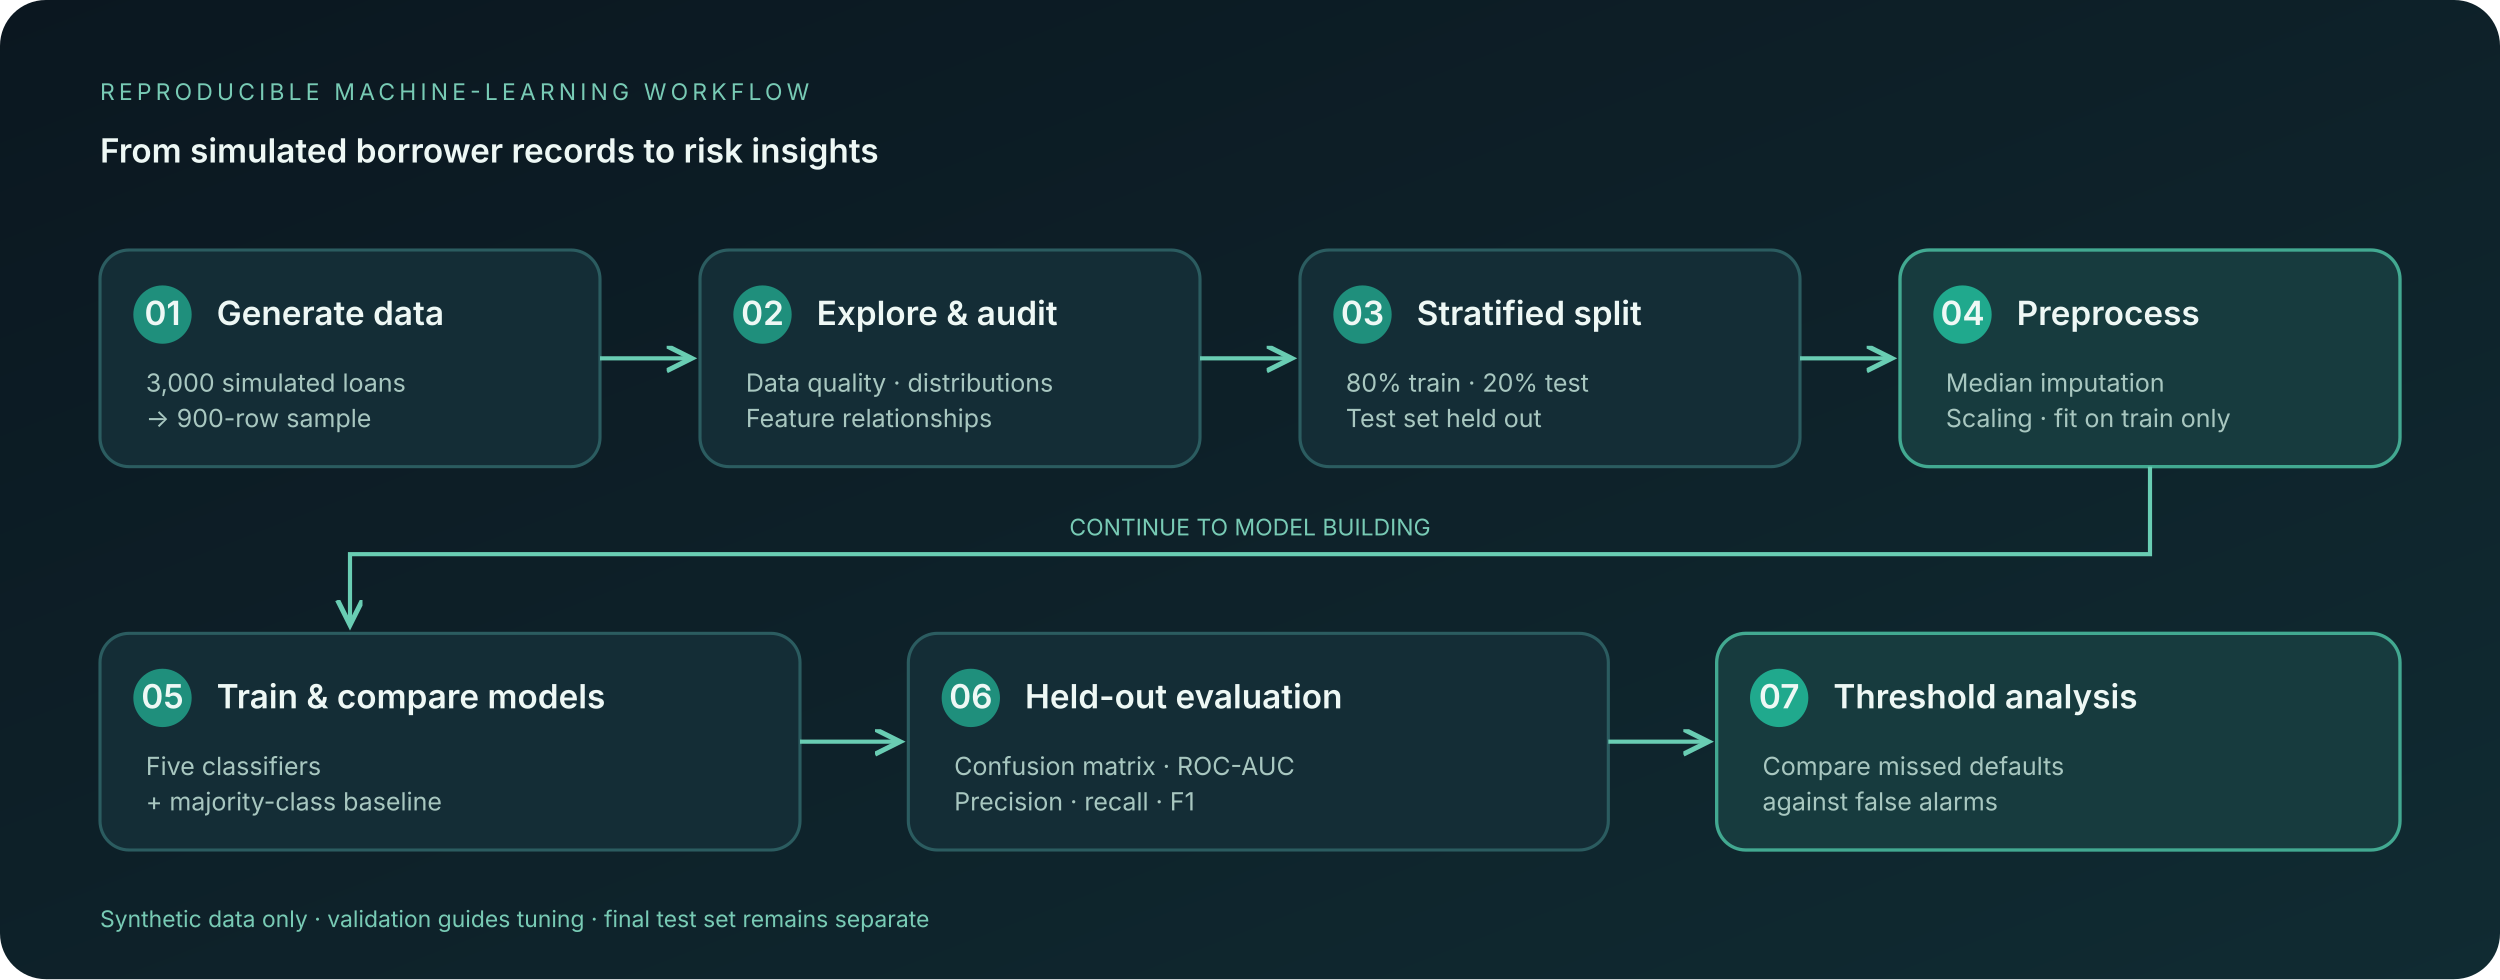
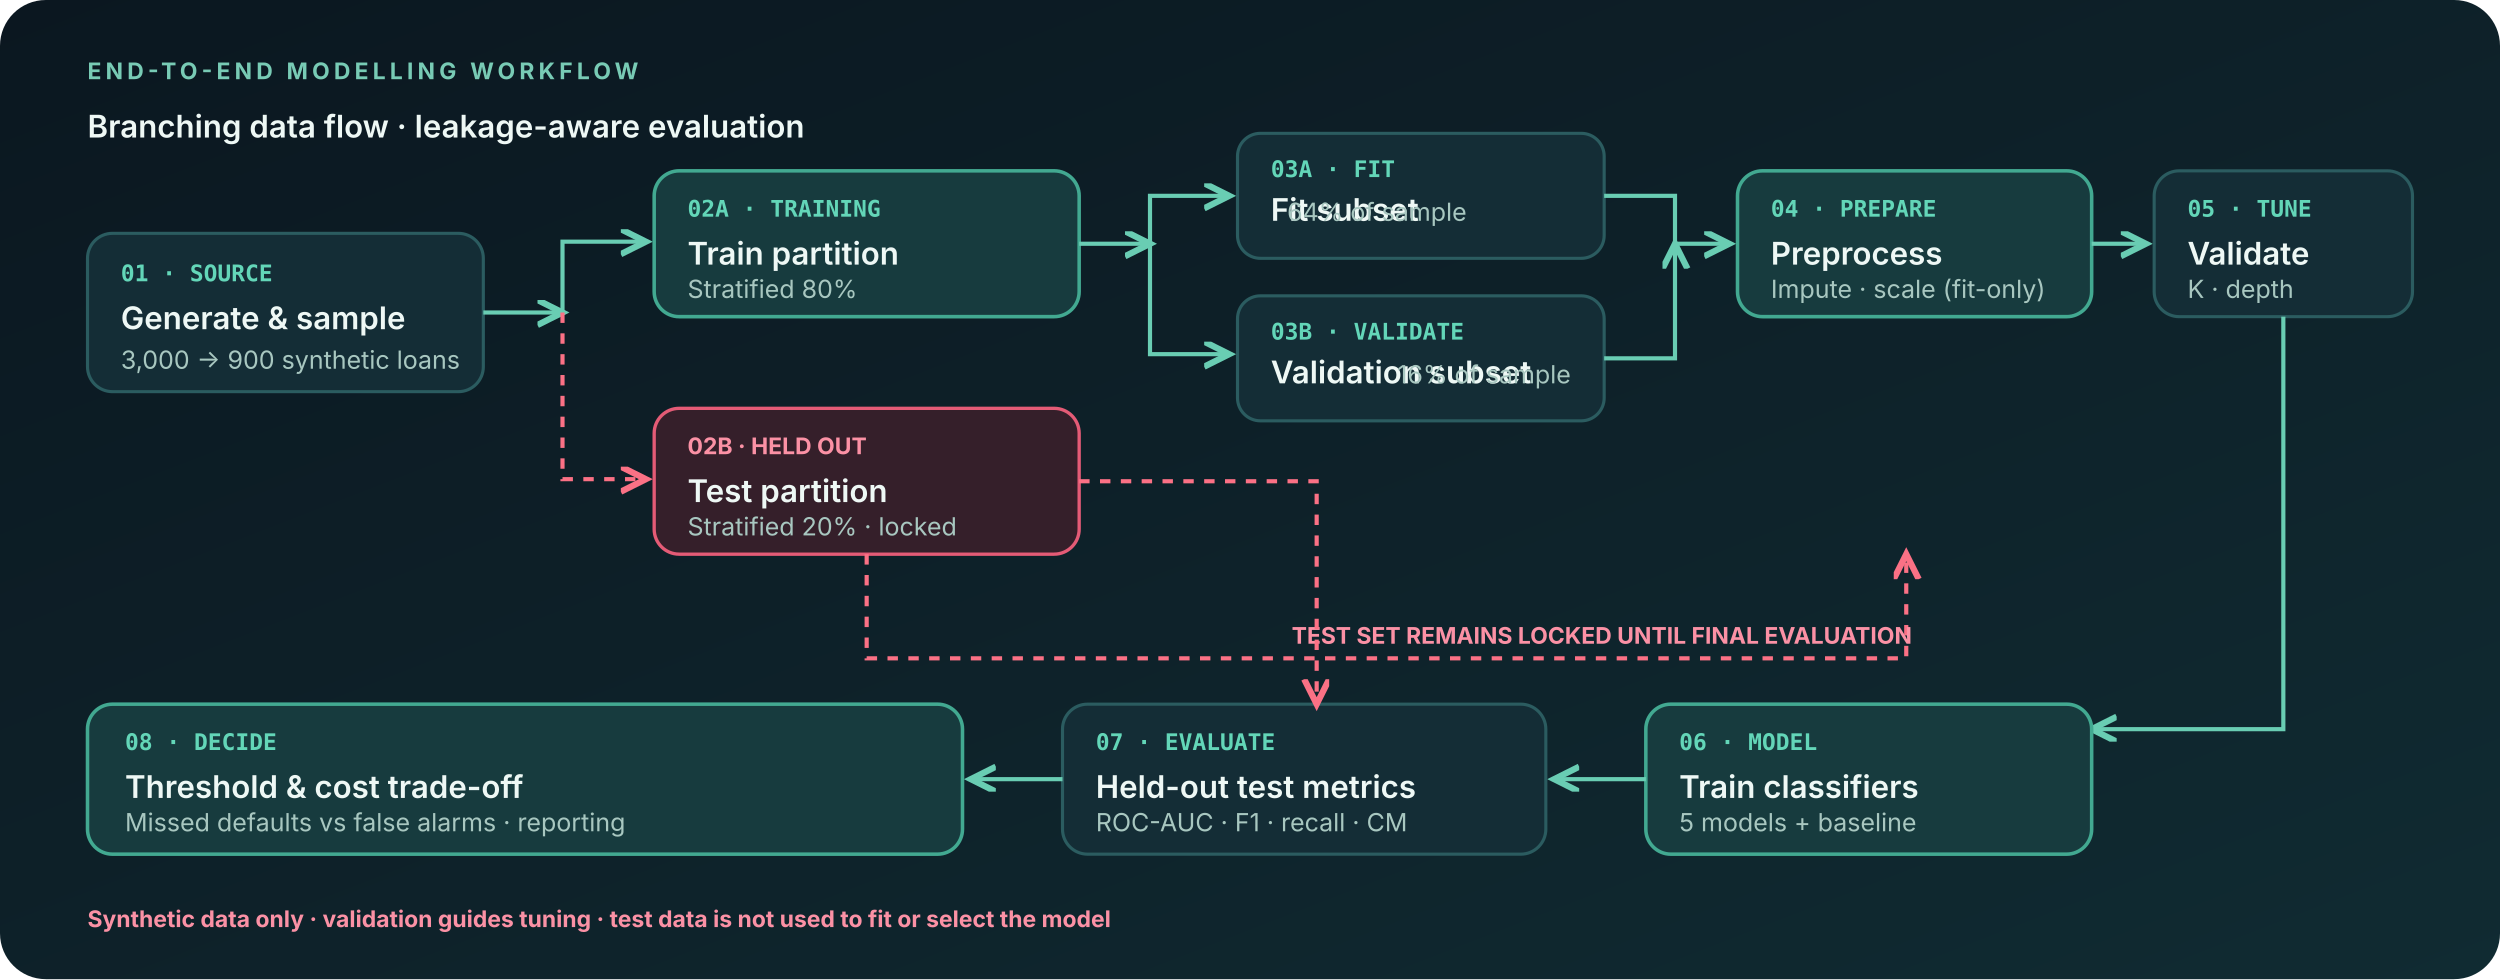
<svg xmlns="http://www.w3.org/2000/svg" width="1200" height="470" viewBox="0 0 1200 470" role="img" aria-labelledby="title desc">
  <defs>
    <linearGradient id="bg" x1="0" y1="0" x2="1" y2="1">
      <stop stop-color="#0b1720" />
      <stop offset="1" stop-color="#102b32" />
    </linearGradient>
-     <linearGradient id="accent" x1="0" y1="0" x2="1" y2="0">
-       <stop stop-color="#20b99a" />
-       <stop offset="1" stop-color="#63d6b8" />
-     </linearGradient>
-     <marker id="arrow" markerWidth="8" markerHeight="8" refX="6" refY="3" orient="auto">
-       <path d="M0 0 6 3 0 6" fill="none" stroke="#69cdb3" stroke-width="1.2" />
+     <marker id="arr" markerWidth="8" markerHeight="8" refX="6" refY="3" orient="auto">
+       <path d="M0 0 6 3 0 6" fill="none" stroke="#69cdb3" stroke-width="1.5" />
+     </marker>
+     <marker id="lockarr" markerWidth="8" markerHeight="8" refX="6" refY="3" orient="auto">
+       <path d="M0 0 6 3 0 6" fill="none" stroke="#fb7185" stroke-width="1.5" />
    </marker>
    <style>
-     .node{fill:#142d36;stroke:#2b5c60;stroke-width:1.5}.node2{fill:#173b3e;stroke:#42a991;stroke-width:1.6}.label{font:600 16px Inter,Arial,sans-serif;fill:#eef8f5}.sub{font:12px Inter,Arial,sans-serif;fill:#a8c7c0}.small{font:11px Inter,Arial,sans-serif;fill:#78cbb5}.line{stroke:#69cdb3;stroke-width:2;fill:none;marker-end:url(#arrow)}
-   </style>
+  .card{fill:#142d36;stroke:#2b5c60;stroke-width:1.5}.hi{fill:#173b3e;stroke:#42a991;stroke-width:1.7}.locked{fill:#351f2a;stroke:#e45b76;stroke-width:1.6}
+  .h{font:600 15px Inter,Arial,sans-serif;fill:#eef8f5}.s{font:12px Inter,Arial,sans-serif;fill:#a8c7c0}.n{font:700 11px ui-monospace,monospace;fill:#63d6b8}.wire{fill:none;stroke:#69cdb3;stroke-width:2;marker-end:url(#arr)}.lockwire{fill:none;stroke:#fb7185;stroke-width:2;stroke-dasharray:5 5;marker-end:url(#lockarr)}.tag{font:700 11px Inter,Arial,sans-serif;fill:#78cbb5}.locktag{font:700 11px Inter,Arial,sans-serif;fill:#fb91a5}
+  </style>
  </defs>
  <rect width="1200" height="470" rx="22" fill="url(#bg)" />
-   <text x="48" y="48" class="small" letter-spacing="2">REPRODUCIBLE MACHINE-LEARNING WORKFLOW</text>
-   <text x="48" y="78" class="label" font-size="23">From simulated borrower records to risk insights</text>
-   <rect class="node" x="48" y="120" width="240" height="104" rx="14" />
-   <circle cx="78" cy="151" r="14" fill="#1f8f7c" />
-   <text x="78" y="156" text-anchor="middle" class="label" font-size="12">01</text>
-   <text x="104" y="156" class="label">Generate data</text>
-   <text x="70" y="188" class="sub">3,000 simulated loans</text>
-   <text x="70" y="205" class="sub">→ 900-row sample</text>
-   <path class="line" d="M288 172H332" />
-   <rect class="node" x="336" y="120" width="240" height="104" rx="14" />
-   <circle cx="366" cy="151" r="14" fill="#1f8f7c" />
-   <text x="366" y="156" text-anchor="middle" class="label" font-size="12">02</text>
-   <text x="392" y="156" class="label">Explore &amp; audit</text>
-   <text x="358" y="188" class="sub">Data quality · distributions</text>
-   <text x="358" y="205" class="sub">Feature relationships</text>
-   <path class="line" d="M576 172H620" />
-   <rect class="node" x="624" y="120" width="240" height="104" rx="14" />
-   <circle cx="654" cy="151" r="14" fill="#1f8f7c" />
-   <text x="654" y="156" text-anchor="middle" class="label" font-size="12">03</text>
-   <text x="680" y="156" class="label">Stratified split</text>
-   <text x="646" y="188" class="sub">80% train · 20% test</text>
-   <text x="646" y="205" class="sub">Test set held out</text>
-   <path class="line" d="M864 172H908" />
-   <rect class="node2" x="912" y="120" width="240" height="104" rx="14" />
-   <circle cx="942" cy="151" r="14" fill="#20a98d" />
-   <text x="942" y="156" text-anchor="middle" class="label" font-size="12">04</text>
-   <text x="968" y="156" class="label">Preprocess</text>
-   <text x="934" y="188" class="sub">Median imputation</text>
-   <text x="934" y="205" class="sub">Scaling · fit on train only</text>
-   <path d="M1032 224V266H168V300" class="line" />
-   <text x="600" y="257" text-anchor="middle" class="small">CONTINUE TO MODEL BUILDING</text>
-   <rect class="node" x="48" y="304" width="336" height="104" rx="14" />
-   <circle cx="78" cy="335" r="14" fill="#1f8f7c" />
-   <text x="78" y="340" text-anchor="middle" class="label" font-size="12">05</text>
-   <text x="104" y="340" class="label">Train &amp; compare models</text>
-   <text x="70" y="372" class="sub">Five classifiers</text>
-   <text x="70" y="389" class="sub">+ majority-class baseline</text>
-   <path class="line" d="M384 356H432" />
-   <rect class="node" x="436" y="304" width="336" height="104" rx="14" />
-   <circle cx="466" cy="335" r="14" fill="#1f8f7c" />
-   <text x="466" y="340" text-anchor="middle" class="label" font-size="12">06</text>
-   <text x="492" y="340" class="label">Held-out evaluation</text>
-   <text x="458" y="372" class="sub">Confusion matrix · ROC-AUC</text>
-   <text x="458" y="389" class="sub">Precision · recall · F1</text>
-   <path class="line" d="M772 356H820" />
-   <rect class="node2" x="824" y="304" width="328" height="104" rx="14" />
-   <circle cx="854" cy="335" r="14" fill="#20a98d" />
-   <text x="854" y="340" text-anchor="middle" class="label" font-size="12">07</text>
-   <text x="880" y="340" class="label">Threshold analysis</text>
-   <text x="846" y="372" class="sub">Compare missed defaults</text>
-   <text x="846" y="389" class="sub">against false alarms</text>
-   <text x="48" y="445" class="small">Synthetic data only · validation guides tuning · final test set remains separate</text>
+   <text x="42" y="38" class="tag" letter-spacing="2">END-TO-END MODELLING WORKFLOW</text>
+   <text x="42" y="66" class="h" font-size="22">Branching data flow · leakage-aware evaluation</text>
+   <rect class="card" x="42" y="112" width="190" height="76" rx="12" />
+   <text class="n" x="58" y="135">01 · SOURCE</text>
+   <text class="h" x="58" y="158">Generate &amp; sample</text>
+   <text class="s" x="58" y="177">3,000 → 900 synthetic loans</text>
+   <path class="wire" d="M232 150H270" />
+   <path class="wire" d="M270 150V116H310" />
+   <path class="lockwire" d="M270 150V230H310" />
+   <rect class="hi" x="314" y="82" width="204" height="70" rx="12" />
+   <text class="n" x="330" y="104">02A · TRAINING</text>
+   <text class="h" x="330" y="127">Train partition</text>
+   <text class="s" x="330" y="143">Stratified 80%</text>
+   <rect class="locked" x="314" y="196" width="204" height="70" rx="12" />
+   <text class="locktag" x="330" y="218">02B · HELD OUT</text>
+   <text class="h" x="330" y="241">Test partition</text>
+   <text class="s" x="330" y="257">Stratified 20% · locked</text>
+   <path class="wire" d="M518 117H552" />
+   <path class="wire" d="M552 117V94H590" />
+   <path class="wire" d="M552 117V170H590" />
+   <rect class="card" x="594" y="64" width="176" height="60" rx="11" />
+   <text class="n" x="610" y="85">03A · FIT</text>
+   <text class="h" x="610" y="106">Fit subset</text>
+   <text class="s" x="704" y="106" text-anchor="end">64% of sample</text>
+   <rect class="card" x="594" y="142" width="176" height="60" rx="11" />
+   <text class="n" x="610" y="163">03B · VALIDATE</text>
+   <text class="h" x="610" y="184">Validation subset</text>
+   <text class="s" x="754" y="184" text-anchor="end">16% of sample</text>
+   <path class="wire" d="M770 94H804V117H830" />
+   <path class="wire" d="M770 172H804V117" />
+   <rect class="hi" x="834" y="82" width="170" height="70" rx="12" />
+   <text class="n" x="850" y="104">04 · PREPARE</text>
+   <text class="h" x="850" y="127">Preprocess</text>
+   <text class="s" x="850" y="143">Impute · scale (fit-only)</text>
+   <path class="wire" d="M1004 117H1030" />
+   <rect class="card" x="1034" y="82" width="124" height="70" rx="12" />
+   <text class="n" x="1050" y="104">05 · TUNE</text>
+   <text class="h" x="1050" y="127">Validate</text>
+   <text class="s" x="1050" y="143">K · depth</text>
+   <path class="lockwire" d="M416 266V316H915V266" />
+   <text class="locktag" x="620" y="309">TEST SET REMAINS LOCKED UNTIL FINAL EVALUATION</text>
+   <path class="wire" d="M1096 152V350H1004" />
+   <rect class="hi" x="790" y="338" width="214" height="72" rx="12" />
+   <text class="n" x="806" y="360">06 · MODEL</text>
+   <text class="h" x="806" y="383">Train classifiers</text>
+   <text class="s" x="806" y="399">5 models + baseline</text>
+   <path class="wire" d="M790 374H746" />
+   <rect class="card" x="510" y="338" width="232" height="72" rx="12" />
+   <text class="n" x="526" y="360">07 · EVALUATE</text>
+   <text class="h" x="526" y="383">Held-out test metrics</text>
+   <text class="s" x="526" y="399">ROC-AUC · F1 · recall · CM</text>
+   <path class="wire" d="M510 374H466" />
+   <rect class="hi" x="42" y="338" width="420" height="72" rx="12" />
+   <text class="n" x="60" y="360">08 · DECIDE</text>
+   <text class="h" x="60" y="383">Threshold &amp; cost trade-off</text>
+   <text class="s" x="60" y="399">Missed defaults vs false alarms · reporting</text>
+   <path class="lockwire" d="M518 231H632V338" />
+   <text class="locktag" x="42" y="445">Synthetic data only · validation guides tuning · test data is not used to fit or select the model</text>
</svg>
